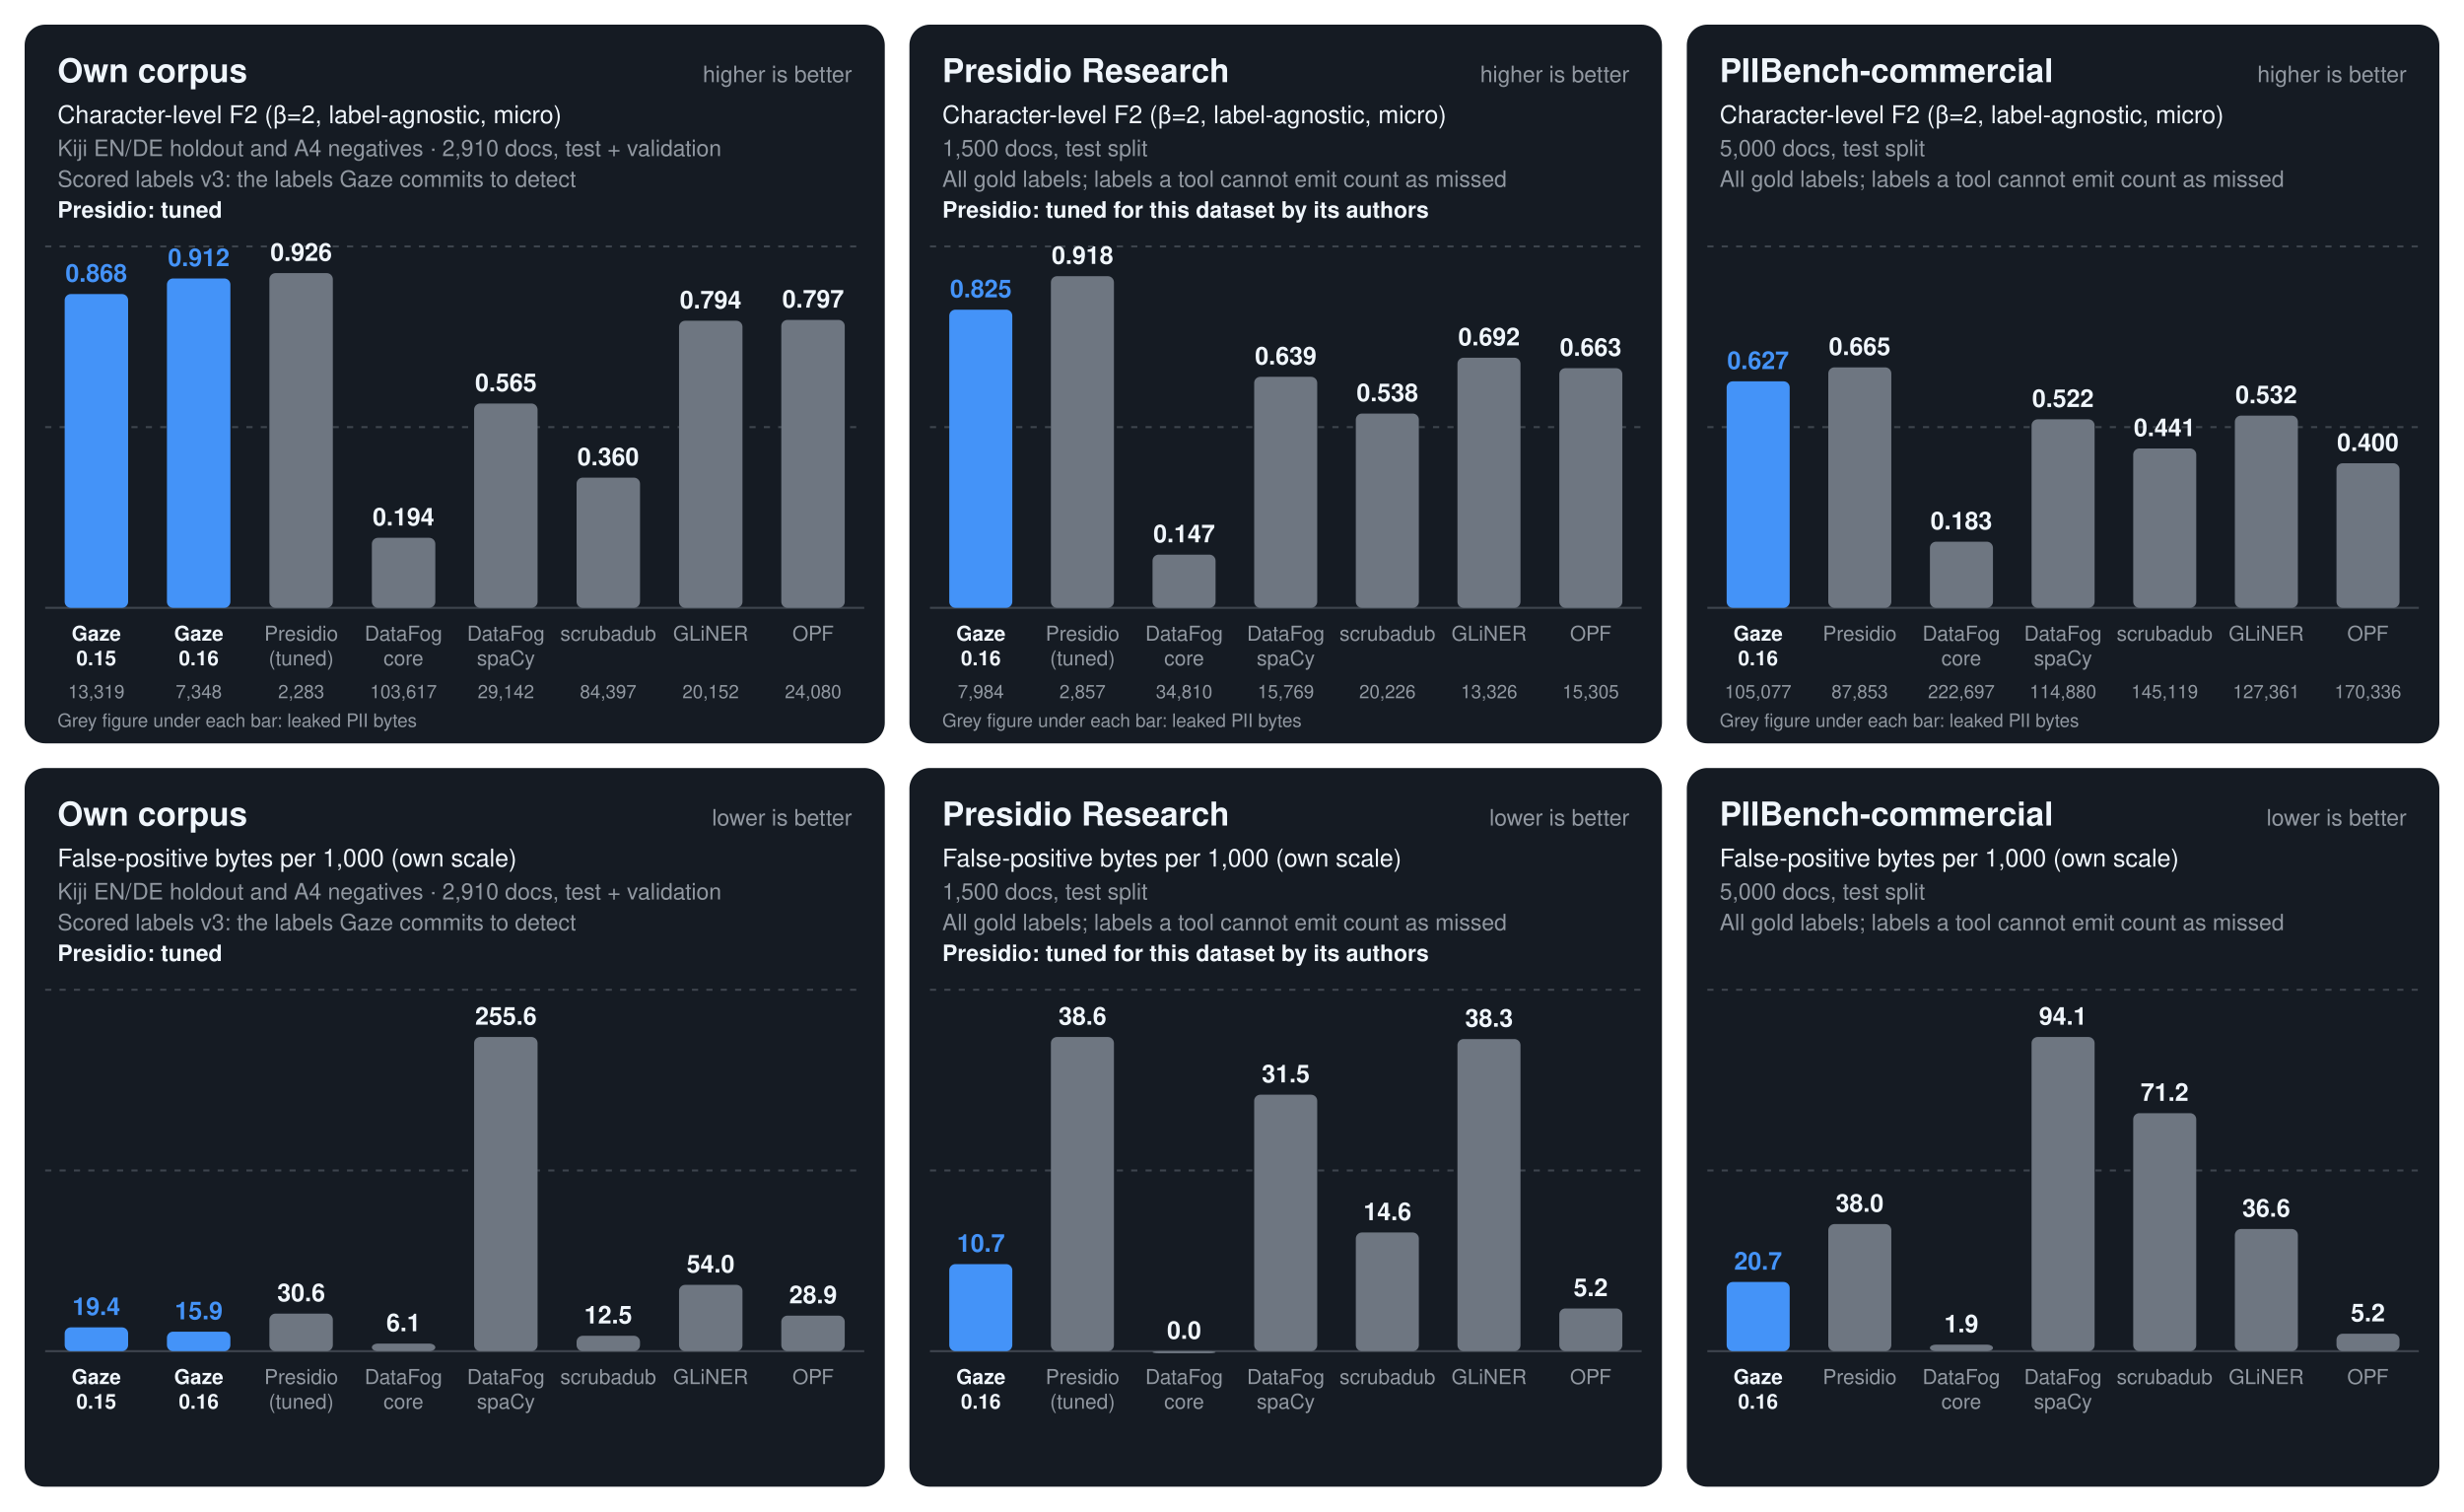
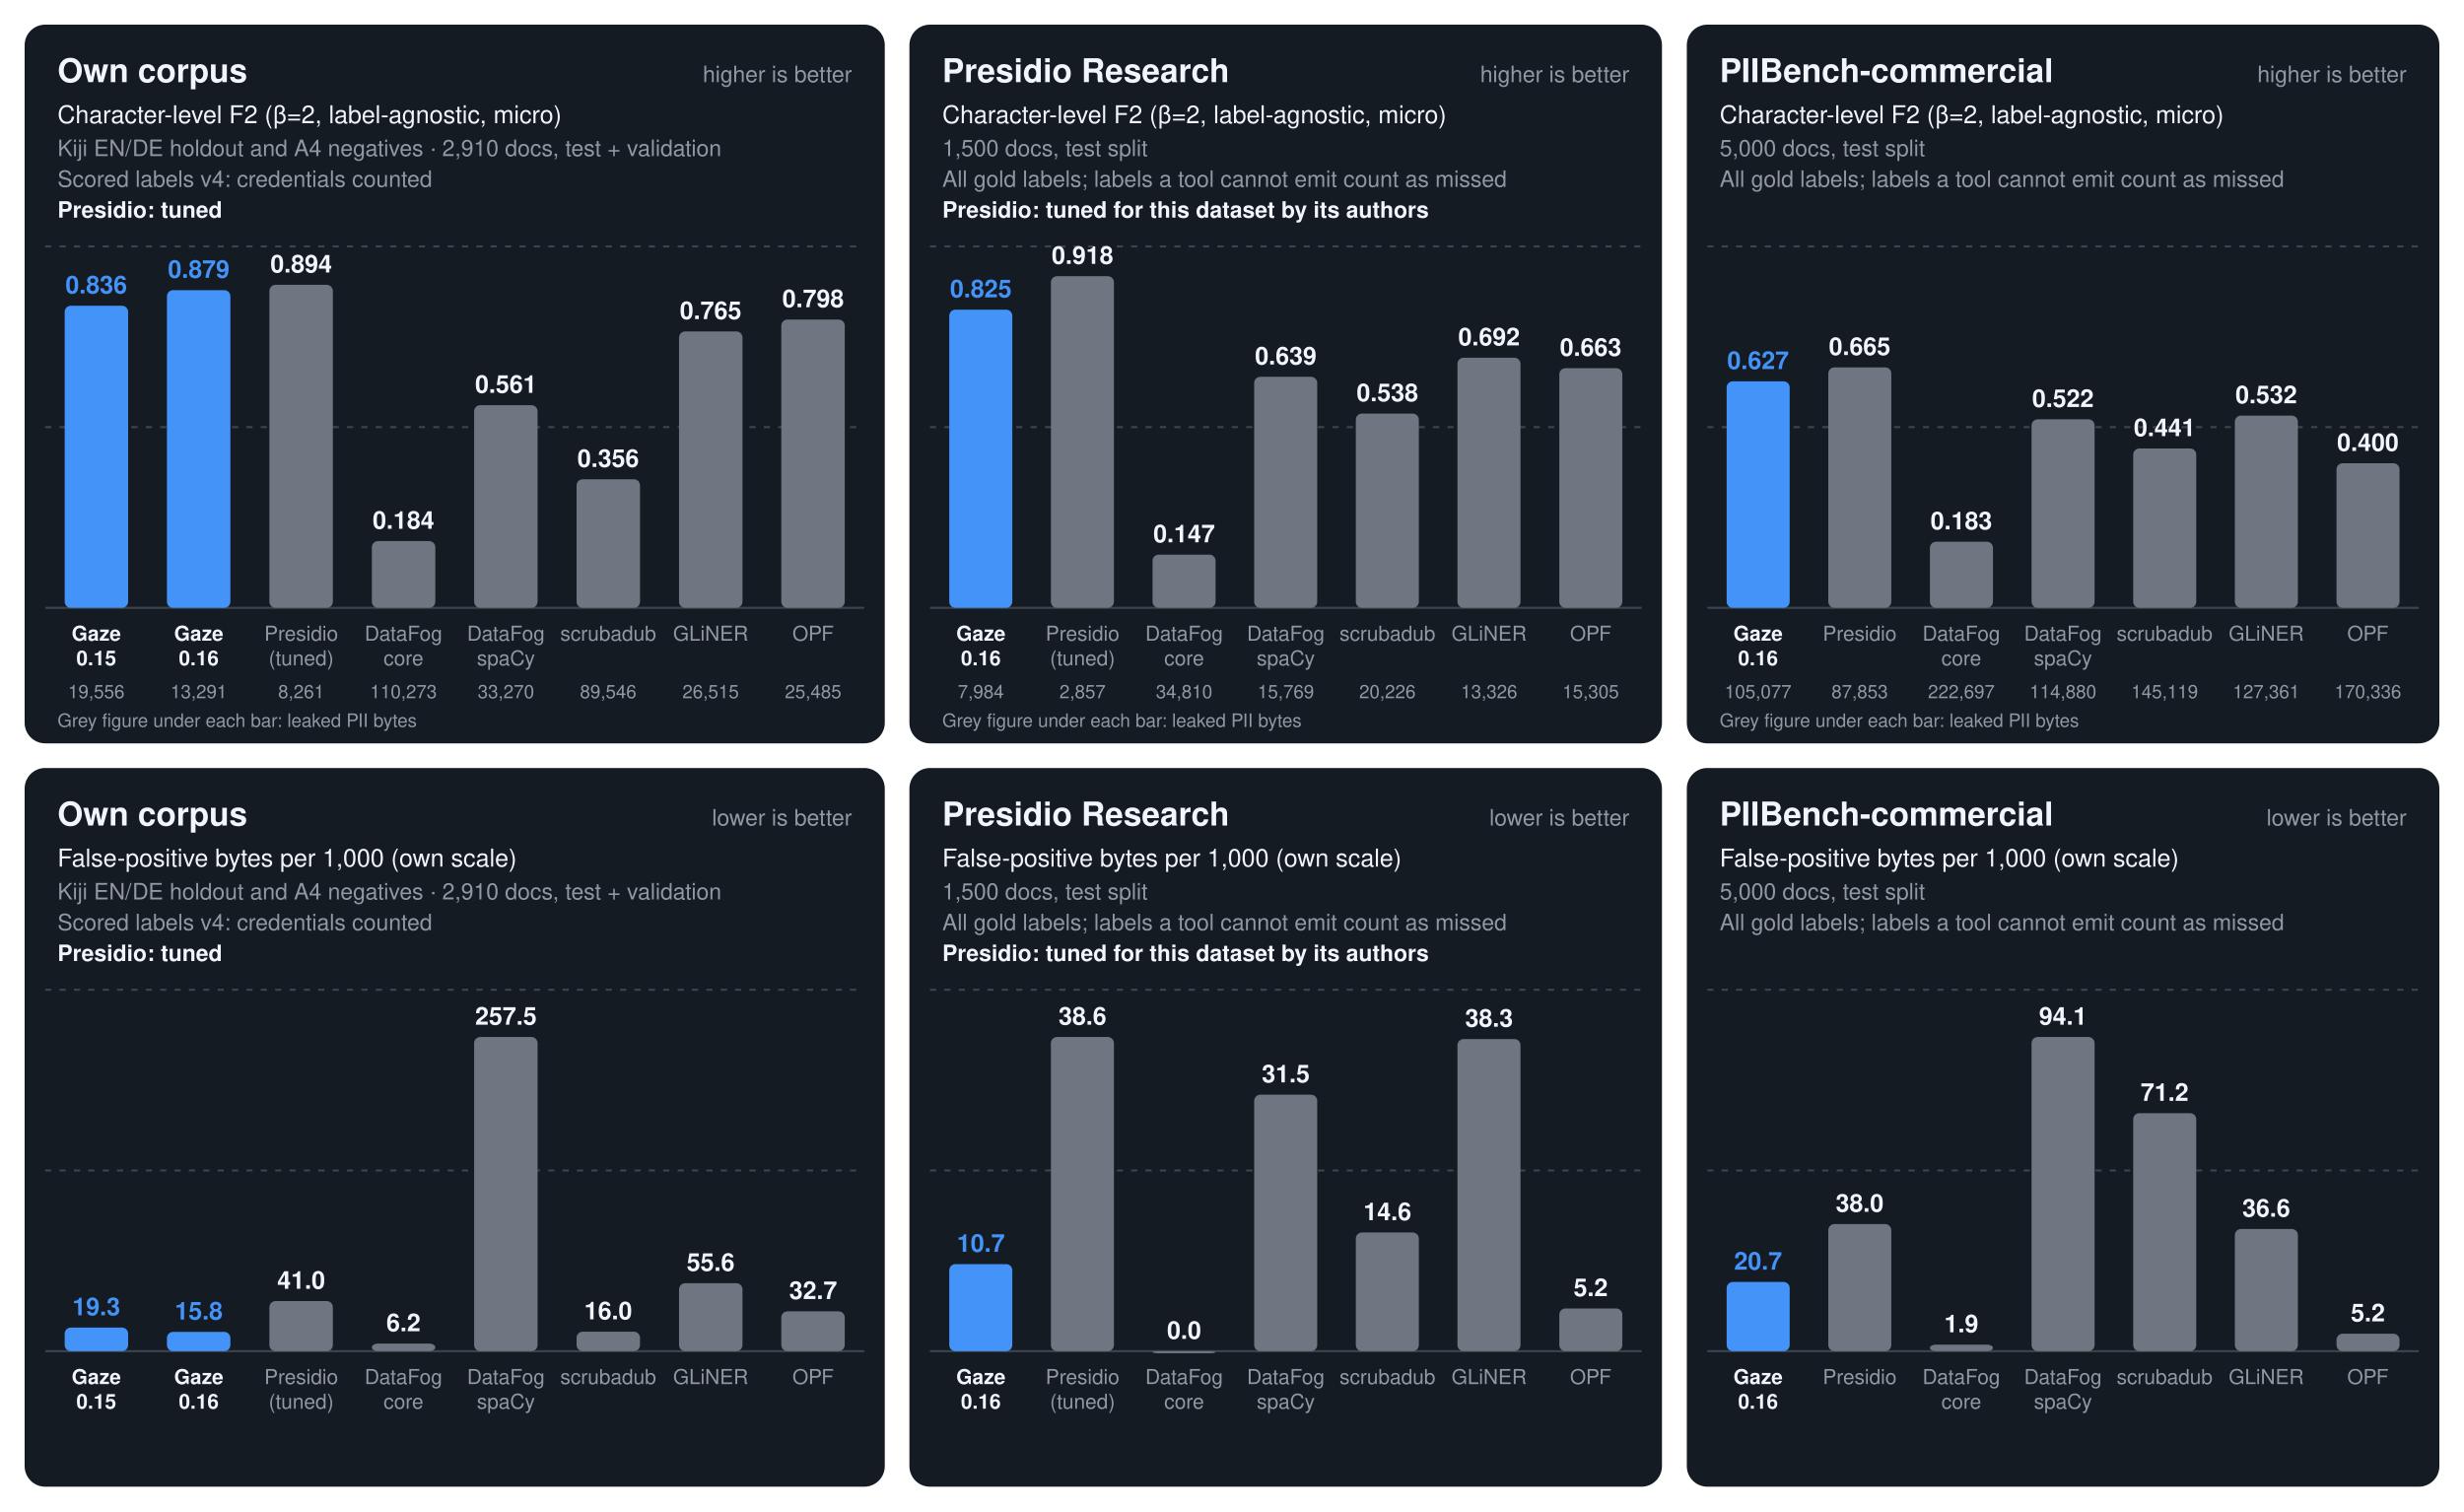
<svg xmlns="http://www.w3.org/2000/svg" viewBox="0 0 1200 736" width="1200" height="736" font-family="-apple-system,BlinkMacSystemFont,'Segoe UI',Helvetica,Arial,sans-serif" role="img" aria-label="Benchmark panels for own corpus, Presidio Research and PIIBench-commercial: character-level F2 (higher is better) with leaked PII bytes under each bar, and false-positive bytes per 1,000 bytes (lower is better), Gaze release against declared competitor configurations.">
  <rect x="12.0" y="12" width="418.9" height="350" rx="10" fill="#151b23" />
  <text x="28.0" y="40" font-size="16" font-weight="700" fill="#f0f6fc">Own corpus</text>
  <text x="414.9" y="40" font-size="11" text-anchor="end" fill="#9198a1">higher is better</text>
  <text x="28.0" y="60" font-size="12" fill="#f0f6fc">Character-level F2 (β=2, label-agnostic, micro)</text>
  <text x="28.0" y="76" font-size="11" fill="#9198a1">Kiji EN/DE holdout and A4 negatives · 2,910 docs, test + validation</text>
-   <text x="28.0" y="91" font-size="11" fill="#9198a1">Scored labels v3: the labels Gaze commits to detect</text>
+   <text x="28.0" y="91" font-size="11" fill="#9198a1">Scored labels v4: credentials counted</text>
  <text x="28.0" y="106" font-size="11" font-weight="600" fill="#f0f6fc" textLength="93.0" lengthAdjust="spacingAndGlyphs">Presidio: tuned</text>
  <line x1="22.0" x2="420.9" y1="296.0" y2="296.0" stroke="#3d444d" stroke-width="1" />
  <line x1="22.0" x2="420.9" y1="208.0" y2="208.0" stroke="#3d444d" stroke-width="1" stroke-dasharray="3 4" />
  <line x1="22.0" x2="420.9" y1="120.0" y2="120.0" stroke="#3d444d" stroke-width="1" stroke-dasharray="3 4" />
-   <rect x="31.5" y="143.2" width="30.9" height="152.8" rx="3" fill="#4493f8" />
-   <text x="46.9" y="137.2" font-size="12" font-weight="700" text-anchor="middle" fill="#4493f8">0.868</text>
+   <rect x="31.5" y="148.9" width="30.9" height="147.1" rx="3" fill="#4493f8" />
+   <text x="46.9" y="142.9" font-size="12" font-weight="700" text-anchor="middle" fill="#4493f8">0.836</text>
  <text x="46.9" y="312" font-size="10" font-weight="600" text-anchor="middle" fill="#f0f6fc">Gaze</text>
  <text x="46.9" y="324" font-size="10" font-weight="600" text-anchor="middle" fill="#f0f6fc">0.15</text>
-   <text x="46.9" y="340.0" font-size="9" text-anchor="middle" fill="#9198a1">13,319</text>
-   <rect x="81.3" y="135.6" width="30.9" height="160.4" rx="3" fill="#4493f8" />
-   <text x="96.8" y="129.6" font-size="12" font-weight="700" text-anchor="middle" fill="#4493f8">0.912</text>
+   <text x="46.9" y="340.0" font-size="9" text-anchor="middle" fill="#9198a1">19,556</text>
+   <rect x="81.3" y="141.3" width="30.9" height="154.7" rx="3" fill="#4493f8" />
+   <text x="96.8" y="135.3" font-size="12" font-weight="700" text-anchor="middle" fill="#4493f8">0.879</text>
  <text x="96.8" y="312" font-size="10" font-weight="600" text-anchor="middle" fill="#f0f6fc">Gaze</text>
  <text x="96.8" y="324" font-size="10" font-weight="600" text-anchor="middle" fill="#f0f6fc">0.16</text>
-   <text x="96.8" y="340.0" font-size="9" text-anchor="middle" fill="#9198a1">7,348</text>
-   <rect x="131.2" y="133.0" width="30.9" height="163.0" rx="3" fill="#6e7681" />
-   <text x="146.7" y="127.0" font-size="12" font-weight="700" text-anchor="middle" fill="#f0f6fc">0.926</text>
+   <text x="96.8" y="340.0" font-size="9" text-anchor="middle" fill="#9198a1">13,291</text>
+   <rect x="131.2" y="138.7" width="30.9" height="157.3" rx="3" fill="#6e7681" />
+   <text x="146.7" y="132.7" font-size="12" font-weight="700" text-anchor="middle" fill="#f0f6fc">0.894</text>
  <text x="146.7" y="312" font-size="10" font-weight="400" text-anchor="middle" fill="#9198a1" textLength="43.9" lengthAdjust="spacingAndGlyphs">Presidio</text>
  <text x="146.7" y="324" font-size="10" font-weight="400" text-anchor="middle" fill="#9198a1">(tuned)</text>
-   <text x="146.7" y="340.0" font-size="9" text-anchor="middle" fill="#9198a1">2,283</text>
-   <rect x="181.1" y="261.9" width="30.9" height="34.1" rx="3" fill="#6e7681" />
-   <text x="196.5" y="255.9" font-size="12" font-weight="700" text-anchor="middle" fill="#f0f6fc">0.194</text>
+   <text x="146.7" y="340.0" font-size="9" text-anchor="middle" fill="#9198a1">8,261</text>
+   <rect x="181.1" y="263.5" width="30.9" height="32.5" rx="3" fill="#6e7681" />
+   <text x="196.5" y="257.5" font-size="12" font-weight="700" text-anchor="middle" fill="#f0f6fc">0.184</text>
  <text x="196.5" y="312" font-size="10" font-weight="400" text-anchor="middle" fill="#9198a1">DataFog</text>
  <text x="196.5" y="324" font-size="10" font-weight="400" text-anchor="middle" fill="#9198a1">core</text>
-   <text x="196.5" y="340.0" font-size="9" text-anchor="middle" fill="#9198a1">103,617</text>
-   <rect x="230.9" y="196.5" width="30.9" height="99.5" rx="3" fill="#6e7681" />
-   <text x="246.4" y="190.5" font-size="12" font-weight="700" text-anchor="middle" fill="#f0f6fc">0.565</text>
+   <text x="196.5" y="340.0" font-size="9" text-anchor="middle" fill="#9198a1">110,273</text>
+   <rect x="230.9" y="197.3" width="30.9" height="98.7" rx="3" fill="#6e7681" />
+   <text x="246.4" y="191.3" font-size="12" font-weight="700" text-anchor="middle" fill="#f0f6fc">0.561</text>
  <text x="246.4" y="312" font-size="10" font-weight="400" text-anchor="middle" fill="#9198a1">DataFog</text>
  <text x="246.4" y="324" font-size="10" font-weight="400" text-anchor="middle" fill="#9198a1">spaCy</text>
-   <text x="246.4" y="340.0" font-size="9" text-anchor="middle" fill="#9198a1">29,142</text>
-   <rect x="280.8" y="232.6" width="30.9" height="63.4" rx="3" fill="#6e7681" />
-   <text x="296.2" y="226.6" font-size="12" font-weight="700" text-anchor="middle" fill="#f0f6fc">0.360</text>
+   <text x="246.4" y="340.0" font-size="9" text-anchor="middle" fill="#9198a1">33,270</text>
+   <rect x="280.8" y="233.4" width="30.9" height="62.6" rx="3" fill="#6e7681" />
+   <text x="296.2" y="227.4" font-size="12" font-weight="700" text-anchor="middle" fill="#f0f6fc">0.356</text>
  <text x="296.2" y="312" font-size="10" font-weight="400" text-anchor="middle" fill="#9198a1" textLength="43.9" lengthAdjust="spacingAndGlyphs">scrubadub</text>
-   <text x="296.2" y="340.0" font-size="9" text-anchor="middle" fill="#9198a1">84,397</text>
-   <rect x="330.7" y="156.2" width="30.9" height="139.8" rx="3" fill="#6e7681" />
-   <text x="346.1" y="150.2" font-size="12" font-weight="700" text-anchor="middle" fill="#f0f6fc">0.794</text>
+   <text x="296.2" y="340.0" font-size="9" text-anchor="middle" fill="#9198a1">89,546</text>
+   <rect x="330.7" y="161.4" width="30.9" height="134.6" rx="3" fill="#6e7681" />
+   <text x="346.1" y="155.4" font-size="12" font-weight="700" text-anchor="middle" fill="#f0f6fc">0.765</text>
  <text x="346.1" y="312" font-size="10" font-weight="400" text-anchor="middle" fill="#9198a1">GLiNER</text>
-   <text x="346.1" y="340.0" font-size="9" text-anchor="middle" fill="#9198a1">20,152</text>
-   <rect x="380.5" y="155.8" width="30.9" height="140.2" rx="3" fill="#6e7681" />
-   <text x="396.0" y="149.8" font-size="12" font-weight="700" text-anchor="middle" fill="#f0f6fc">0.797</text>
+   <text x="346.1" y="340.0" font-size="9" text-anchor="middle" fill="#9198a1">26,515</text>
+   <rect x="380.5" y="155.6" width="30.9" height="140.4" rx="3" fill="#6e7681" />
+   <text x="396.0" y="149.6" font-size="12" font-weight="700" text-anchor="middle" fill="#f0f6fc">0.798</text>
  <text x="396.0" y="312" font-size="10" font-weight="400" text-anchor="middle" fill="#9198a1">OPF</text>
-   <text x="396.0" y="340.0" font-size="9" text-anchor="middle" fill="#9198a1">24,080</text>
+   <text x="396.0" y="340.0" font-size="9" text-anchor="middle" fill="#9198a1">25,485</text>
  <text x="28.0" y="354" font-size="9" fill="#9198a1">Grey figure under each bar: leaked PII bytes</text>
  <rect x="442.9" y="12" width="366.5" height="350" rx="10" fill="#151b23" />
  <text x="458.9" y="40" font-size="16" font-weight="700" fill="#f0f6fc">Presidio Research</text>
  <text x="793.5" y="40" font-size="11" text-anchor="end" fill="#9198a1">higher is better</text>
  <text x="458.9" y="60" font-size="12" fill="#f0f6fc">Character-level F2 (β=2, label-agnostic, micro)</text>
  <text x="458.9" y="76" font-size="11" fill="#9198a1">1,500 docs, test split</text>
  <text x="458.9" y="91" font-size="11" fill="#9198a1">All gold labels; labels a tool cannot emit count as missed</text>
  <text x="458.9" y="106" font-size="11" font-weight="600" fill="#f0f6fc" textLength="291.4" lengthAdjust="spacingAndGlyphs">Presidio: tuned for this dataset by its authors</text>
  <line x1="452.9" x2="799.5" y1="296.0" y2="296.0" stroke="#3d444d" stroke-width="1" />
  <line x1="452.9" x2="799.5" y1="208.0" y2="208.0" stroke="#3d444d" stroke-width="1" stroke-dasharray="3 4" />
  <line x1="452.9" x2="799.5" y1="120.0" y2="120.0" stroke="#3d444d" stroke-width="1" stroke-dasharray="3 4" />
  <rect x="462.3" y="150.8" width="30.7" height="145.2" rx="3" fill="#4493f8" />
  <text x="477.7" y="144.8" font-size="12" font-weight="700" text-anchor="middle" fill="#4493f8">0.825</text>
  <text x="477.7" y="312" font-size="10" font-weight="600" text-anchor="middle" fill="#f0f6fc">Gaze</text>
  <text x="477.7" y="324" font-size="10" font-weight="600" text-anchor="middle" fill="#f0f6fc">0.16</text>
  <text x="477.7" y="340.0" font-size="9" text-anchor="middle" fill="#9198a1">7,984</text>
  <rect x="511.8" y="134.5" width="30.7" height="161.5" rx="3" fill="#6e7681" />
  <text x="527.2" y="128.5" font-size="12" font-weight="700" text-anchor="middle" fill="#f0f6fc">0.918</text>
  <text x="527.2" y="312" font-size="10" font-weight="400" text-anchor="middle" fill="#9198a1" textLength="43.5" lengthAdjust="spacingAndGlyphs">Presidio</text>
  <text x="527.2" y="324" font-size="10" font-weight="400" text-anchor="middle" fill="#9198a1">(tuned)</text>
  <text x="527.2" y="340.0" font-size="9" text-anchor="middle" fill="#9198a1">2,857</text>
  <rect x="561.3" y="270.1" width="30.7" height="25.9" rx="3" fill="#6e7681" />
  <text x="576.7" y="264.1" font-size="12" font-weight="700" text-anchor="middle" fill="#f0f6fc">0.147</text>
  <text x="576.7" y="312" font-size="10" font-weight="400" text-anchor="middle" fill="#9198a1">DataFog</text>
  <text x="576.7" y="324" font-size="10" font-weight="400" text-anchor="middle" fill="#9198a1">core</text>
  <text x="576.7" y="340.0" font-size="9" text-anchor="middle" fill="#9198a1">34,810</text>
  <rect x="610.8" y="183.5" width="30.7" height="112.5" rx="3" fill="#6e7681" />
  <text x="626.2" y="177.5" font-size="12" font-weight="700" text-anchor="middle" fill="#f0f6fc">0.639</text>
  <text x="626.2" y="312" font-size="10" font-weight="400" text-anchor="middle" fill="#9198a1">DataFog</text>
  <text x="626.2" y="324" font-size="10" font-weight="400" text-anchor="middle" fill="#9198a1">spaCy</text>
  <text x="626.2" y="340.0" font-size="9" text-anchor="middle" fill="#9198a1">15,769</text>
  <rect x="660.3" y="201.4" width="30.7" height="94.6" rx="3" fill="#6e7681" />
  <text x="675.7" y="195.4" font-size="12" font-weight="700" text-anchor="middle" fill="#f0f6fc">0.538</text>
  <text x="675.7" y="312" font-size="10" font-weight="400" text-anchor="middle" fill="#9198a1" textLength="43.5" lengthAdjust="spacingAndGlyphs">scrubadub</text>
  <text x="675.7" y="340.0" font-size="9" text-anchor="middle" fill="#9198a1">20,226</text>
  <rect x="709.8" y="174.2" width="30.7" height="121.8" rx="3" fill="#6e7681" />
  <text x="725.2" y="168.2" font-size="12" font-weight="700" text-anchor="middle" fill="#f0f6fc">0.692</text>
  <text x="725.2" y="312" font-size="10" font-weight="400" text-anchor="middle" fill="#9198a1">GLiNER</text>
  <text x="725.2" y="340.0" font-size="9" text-anchor="middle" fill="#9198a1">13,326</text>
  <rect x="759.4" y="179.3" width="30.7" height="116.7" rx="3" fill="#6e7681" />
  <text x="774.7" y="173.3" font-size="12" font-weight="700" text-anchor="middle" fill="#f0f6fc">0.663</text>
  <text x="774.7" y="312" font-size="10" font-weight="400" text-anchor="middle" fill="#9198a1">OPF</text>
  <text x="774.7" y="340.0" font-size="9" text-anchor="middle" fill="#9198a1">15,305</text>
  <text x="458.9" y="354" font-size="9" fill="#9198a1">Grey figure under each bar: leaked PII bytes</text>
  <rect x="821.5" y="12" width="366.5" height="350" rx="10" fill="#151b23" />
  <text x="837.5" y="40" font-size="16" font-weight="700" fill="#f0f6fc">PIIBench-commercial</text>
  <text x="1172.0" y="40" font-size="11" text-anchor="end" fill="#9198a1">higher is better</text>
  <text x="837.5" y="60" font-size="12" fill="#f0f6fc">Character-level F2 (β=2, label-agnostic, micro)</text>
  <text x="837.5" y="76" font-size="11" fill="#9198a1">5,000 docs, test split</text>
  <text x="837.5" y="91" font-size="11" fill="#9198a1">All gold labels; labels a tool cannot emit count as missed</text>
  <line x1="831.5" x2="1178.0" y1="296.0" y2="296.0" stroke="#3d444d" stroke-width="1" />
  <line x1="831.5" x2="1178.0" y1="208.0" y2="208.0" stroke="#3d444d" stroke-width="1" stroke-dasharray="3 4" />
  <line x1="831.5" x2="1178.0" y1="120.0" y2="120.0" stroke="#3d444d" stroke-width="1" stroke-dasharray="3 4" />
  <rect x="840.9" y="185.7" width="30.7" height="110.3" rx="3" fill="#4493f8" />
  <text x="856.2" y="179.7" font-size="12" font-weight="700" text-anchor="middle" fill="#4493f8">0.627</text>
  <text x="856.2" y="312" font-size="10" font-weight="600" text-anchor="middle" fill="#f0f6fc">Gaze</text>
  <text x="856.2" y="324" font-size="10" font-weight="600" text-anchor="middle" fill="#f0f6fc">0.16</text>
  <text x="856.2" y="340.0" font-size="9" text-anchor="middle" fill="#9198a1">105,077</text>
  <rect x="890.4" y="178.9" width="30.7" height="117.1" rx="3" fill="#6e7681" />
  <text x="905.7" y="172.9" font-size="12" font-weight="700" text-anchor="middle" fill="#f0f6fc">0.665</text>
  <text x="905.7" y="312" font-size="10" font-weight="400" text-anchor="middle" fill="#9198a1" textLength="43.5" lengthAdjust="spacingAndGlyphs">Presidio</text>
  <text x="905.7" y="340.0" font-size="9" text-anchor="middle" fill="#9198a1">87,853</text>
  <rect x="939.9" y="263.8" width="30.7" height="32.2" rx="3" fill="#6e7681" />
  <text x="955.2" y="257.8" font-size="12" font-weight="700" text-anchor="middle" fill="#f0f6fc">0.183</text>
  <text x="955.2" y="312" font-size="10" font-weight="400" text-anchor="middle" fill="#9198a1">DataFog</text>
  <text x="955.2" y="324" font-size="10" font-weight="400" text-anchor="middle" fill="#9198a1">core</text>
  <text x="955.2" y="340.0" font-size="9" text-anchor="middle" fill="#9198a1">222,697</text>
  <rect x="989.4" y="204.2" width="30.7" height="91.8" rx="3" fill="#6e7681" />
  <text x="1004.7" y="198.2" font-size="12" font-weight="700" text-anchor="middle" fill="#f0f6fc">0.522</text>
  <text x="1004.7" y="312" font-size="10" font-weight="400" text-anchor="middle" fill="#9198a1">DataFog</text>
  <text x="1004.7" y="324" font-size="10" font-weight="400" text-anchor="middle" fill="#9198a1">spaCy</text>
  <text x="1004.7" y="340.0" font-size="9" text-anchor="middle" fill="#9198a1">114,880</text>
  <rect x="1038.9" y="218.4" width="30.7" height="77.6" rx="3" fill="#6e7681" />
  <text x="1054.2" y="212.4" font-size="12" font-weight="700" text-anchor="middle" fill="#f0f6fc">0.441</text>
  <text x="1054.2" y="312" font-size="10" font-weight="400" text-anchor="middle" fill="#9198a1" textLength="43.5" lengthAdjust="spacingAndGlyphs">scrubadub</text>
  <text x="1054.2" y="340.0" font-size="9" text-anchor="middle" fill="#9198a1">145,119</text>
  <rect x="1088.4" y="202.4" width="30.7" height="93.6" rx="3" fill="#6e7681" />
  <text x="1103.7" y="196.4" font-size="12" font-weight="700" text-anchor="middle" fill="#f0f6fc">0.532</text>
  <text x="1103.7" y="312" font-size="10" font-weight="400" text-anchor="middle" fill="#9198a1">GLiNER</text>
  <text x="1103.7" y="340.0" font-size="9" text-anchor="middle" fill="#9198a1">127,361</text>
  <rect x="1137.9" y="225.6" width="30.7" height="70.4" rx="3" fill="#6e7681" />
  <text x="1153.2" y="219.6" font-size="12" font-weight="700" text-anchor="middle" fill="#f0f6fc">0.400</text>
  <text x="1153.2" y="312" font-size="10" font-weight="400" text-anchor="middle" fill="#9198a1">OPF</text>
  <text x="1153.2" y="340.0" font-size="9" text-anchor="middle" fill="#9198a1">170,336</text>
  <text x="837.5" y="354" font-size="9" fill="#9198a1">Grey figure under each bar: leaked PII bytes</text>
  <rect x="12.0" y="374" width="418.9" height="350" rx="10" fill="#151b23" />
  <text x="28.0" y="402" font-size="16" font-weight="700" fill="#f0f6fc">Own corpus</text>
  <text x="414.9" y="402" font-size="11" text-anchor="end" fill="#9198a1">lower is better</text>
  <text x="28.0" y="422" font-size="12" fill="#f0f6fc">False-positive bytes per 1,000 (own scale)</text>
  <text x="28.0" y="438" font-size="11" fill="#9198a1">Kiji EN/DE holdout and A4 negatives · 2,910 docs, test + validation</text>
-   <text x="28.0" y="453" font-size="11" fill="#9198a1">Scored labels v3: the labels Gaze commits to detect</text>
+   <text x="28.0" y="453" font-size="11" fill="#9198a1">Scored labels v4: credentials counted</text>
  <text x="28.0" y="468" font-size="11" font-weight="600" fill="#f0f6fc" textLength="93.0" lengthAdjust="spacingAndGlyphs">Presidio: tuned</text>
  <line x1="22.0" x2="420.9" y1="658.0" y2="658.0" stroke="#3d444d" stroke-width="1" />
  <line x1="22.0" x2="420.9" y1="570.0" y2="570.0" stroke="#3d444d" stroke-width="1" stroke-dasharray="3 4" />
  <line x1="22.0" x2="420.9" y1="482.0" y2="482.0" stroke="#3d444d" stroke-width="1" stroke-dasharray="3 4" />
-   <rect x="31.5" y="646.4" width="30.9" height="11.6" rx="3" fill="#4493f8" />
-   <text x="46.9" y="640.4" font-size="12" font-weight="700" text-anchor="middle" fill="#4493f8">19.4</text>
+   <rect x="31.5" y="646.5" width="30.9" height="11.5" rx="3" fill="#4493f8" />
+   <text x="46.9" y="640.5" font-size="12" font-weight="700" text-anchor="middle" fill="#4493f8">19.3</text>
  <text x="46.9" y="674" font-size="10" font-weight="600" text-anchor="middle" fill="#f0f6fc">Gaze</text>
  <text x="46.9" y="686" font-size="10" font-weight="600" text-anchor="middle" fill="#f0f6fc">0.15</text>
-   <rect x="81.3" y="648.5" width="30.9" height="9.5" rx="3" fill="#4493f8" />
-   <text x="96.8" y="642.5" font-size="12" font-weight="700" text-anchor="middle" fill="#4493f8">15.9</text>
+   <rect x="81.3" y="648.6" width="30.9" height="9.4" rx="3" fill="#4493f8" />
+   <text x="96.8" y="642.6" font-size="12" font-weight="700" text-anchor="middle" fill="#4493f8">15.8</text>
  <text x="96.8" y="674" font-size="10" font-weight="600" text-anchor="middle" fill="#f0f6fc">Gaze</text>
  <text x="96.8" y="686" font-size="10" font-weight="600" text-anchor="middle" fill="#f0f6fc">0.16</text>
-   <rect x="131.2" y="639.7" width="30.9" height="18.3" rx="3" fill="#6e7681" />
-   <text x="146.7" y="633.7" font-size="12" font-weight="700" text-anchor="middle" fill="#f0f6fc">30.6</text>
+   <rect x="131.2" y="633.6" width="30.9" height="24.4" rx="3" fill="#6e7681" />
+   <text x="146.7" y="627.6" font-size="12" font-weight="700" text-anchor="middle" fill="#f0f6fc">41.0</text>
  <text x="146.7" y="674" font-size="10" font-weight="400" text-anchor="middle" fill="#9198a1" textLength="43.9" lengthAdjust="spacingAndGlyphs">Presidio</text>
  <text x="146.7" y="686" font-size="10" font-weight="400" text-anchor="middle" fill="#9198a1">(tuned)</text>
  <rect x="181.1" y="654.3" width="30.9" height="3.7" rx="3" fill="#6e7681" />
-   <text x="196.5" y="648.3" font-size="12" font-weight="700" text-anchor="middle" fill="#f0f6fc">6.1</text>
+   <text x="196.5" y="648.3" font-size="12" font-weight="700" text-anchor="middle" fill="#f0f6fc">6.2</text>
  <text x="196.5" y="674" font-size="10" font-weight="400" text-anchor="middle" fill="#9198a1">DataFog</text>
  <text x="196.5" y="686" font-size="10" font-weight="400" text-anchor="middle" fill="#9198a1">core</text>
  <rect x="230.9" y="505.0" width="30.9" height="153.0" rx="3" fill="#6e7681" />
-   <text x="246.4" y="499.0" font-size="12" font-weight="700" text-anchor="middle" fill="#f0f6fc">255.6</text>
+   <text x="246.4" y="499.0" font-size="12" font-weight="700" text-anchor="middle" fill="#f0f6fc">257.5</text>
  <text x="246.4" y="674" font-size="10" font-weight="400" text-anchor="middle" fill="#9198a1">DataFog</text>
  <text x="246.4" y="686" font-size="10" font-weight="400" text-anchor="middle" fill="#9198a1">spaCy</text>
-   <rect x="280.8" y="650.5" width="30.9" height="7.5" rx="3" fill="#6e7681" />
-   <text x="296.2" y="644.5" font-size="12" font-weight="700" text-anchor="middle" fill="#f0f6fc">12.5</text>
+   <rect x="280.8" y="648.5" width="30.9" height="9.5" rx="3" fill="#6e7681" />
+   <text x="296.2" y="642.5" font-size="12" font-weight="700" text-anchor="middle" fill="#f0f6fc">16.0</text>
  <text x="296.2" y="674" font-size="10" font-weight="400" text-anchor="middle" fill="#9198a1" textLength="43.9" lengthAdjust="spacingAndGlyphs">scrubadub</text>
-   <rect x="330.7" y="625.7" width="30.9" height="32.3" rx="3" fill="#6e7681" />
-   <text x="346.1" y="619.7" font-size="12" font-weight="700" text-anchor="middle" fill="#f0f6fc">54.0</text>
+   <rect x="330.7" y="624.9" width="30.9" height="33.1" rx="3" fill="#6e7681" />
+   <text x="346.1" y="618.9" font-size="12" font-weight="700" text-anchor="middle" fill="#f0f6fc">55.6</text>
  <text x="346.1" y="674" font-size="10" font-weight="400" text-anchor="middle" fill="#9198a1">GLiNER</text>
-   <rect x="380.5" y="640.7" width="30.9" height="17.3" rx="3" fill="#6e7681" />
-   <text x="396.0" y="634.7" font-size="12" font-weight="700" text-anchor="middle" fill="#f0f6fc">28.9</text>
+   <rect x="380.5" y="638.6" width="30.9" height="19.4" rx="3" fill="#6e7681" />
+   <text x="396.0" y="632.6" font-size="12" font-weight="700" text-anchor="middle" fill="#f0f6fc">32.7</text>
  <text x="396.0" y="674" font-size="10" font-weight="400" text-anchor="middle" fill="#9198a1">OPF</text>
  <rect x="442.9" y="374" width="366.5" height="350" rx="10" fill="#151b23" />
  <text x="458.9" y="402" font-size="16" font-weight="700" fill="#f0f6fc">Presidio Research</text>
  <text x="793.5" y="402" font-size="11" text-anchor="end" fill="#9198a1">lower is better</text>
  <text x="458.9" y="422" font-size="12" fill="#f0f6fc">False-positive bytes per 1,000 (own scale)</text>
  <text x="458.9" y="438" font-size="11" fill="#9198a1">1,500 docs, test split</text>
  <text x="458.9" y="453" font-size="11" fill="#9198a1">All gold labels; labels a tool cannot emit count as missed</text>
  <text x="458.9" y="468" font-size="11" font-weight="600" fill="#f0f6fc" textLength="291.4" lengthAdjust="spacingAndGlyphs">Presidio: tuned for this dataset by its authors</text>
  <line x1="452.9" x2="799.5" y1="658.0" y2="658.0" stroke="#3d444d" stroke-width="1" />
  <line x1="452.9" x2="799.5" y1="570.0" y2="570.0" stroke="#3d444d" stroke-width="1" stroke-dasharray="3 4" />
  <line x1="452.9" x2="799.5" y1="482.0" y2="482.0" stroke="#3d444d" stroke-width="1" stroke-dasharray="3 4" />
  <rect x="462.3" y="615.6" width="30.7" height="42.4" rx="3" fill="#4493f8" />
  <text x="477.7" y="609.6" font-size="12" font-weight="700" text-anchor="middle" fill="#4493f8">10.7</text>
  <text x="477.7" y="674" font-size="10" font-weight="600" text-anchor="middle" fill="#f0f6fc">Gaze</text>
  <text x="477.7" y="686" font-size="10" font-weight="600" text-anchor="middle" fill="#f0f6fc">0.16</text>
  <rect x="511.8" y="505.0" width="30.7" height="153.0" rx="3" fill="#6e7681" />
  <text x="527.2" y="499.0" font-size="12" font-weight="700" text-anchor="middle" fill="#f0f6fc">38.6</text>
  <text x="527.2" y="674" font-size="10" font-weight="400" text-anchor="middle" fill="#9198a1" textLength="43.5" lengthAdjust="spacingAndGlyphs">Presidio</text>
  <text x="527.2" y="686" font-size="10" font-weight="400" text-anchor="middle" fill="#9198a1">(tuned)</text>
  <rect x="561.3" y="658.0" width="30.7" height="1.0" rx="3" fill="#6e7681" />
  <text x="576.7" y="652.0" font-size="12" font-weight="700" text-anchor="middle" fill="#f0f6fc">0.0</text>
  <text x="576.7" y="674" font-size="10" font-weight="400" text-anchor="middle" fill="#9198a1">DataFog</text>
  <text x="576.7" y="686" font-size="10" font-weight="400" text-anchor="middle" fill="#9198a1">core</text>
  <rect x="610.8" y="533.1" width="30.7" height="124.9" rx="3" fill="#6e7681" />
  <text x="626.2" y="527.1" font-size="12" font-weight="700" text-anchor="middle" fill="#f0f6fc">31.5</text>
  <text x="626.2" y="674" font-size="10" font-weight="400" text-anchor="middle" fill="#9198a1">DataFog</text>
  <text x="626.2" y="686" font-size="10" font-weight="400" text-anchor="middle" fill="#9198a1">spaCy</text>
  <rect x="660.3" y="600.2" width="30.7" height="57.8" rx="3" fill="#6e7681" />
  <text x="675.7" y="594.2" font-size="12" font-weight="700" text-anchor="middle" fill="#f0f6fc">14.6</text>
  <text x="675.7" y="674" font-size="10" font-weight="400" text-anchor="middle" fill="#9198a1" textLength="43.5" lengthAdjust="spacingAndGlyphs">scrubadub</text>
  <rect x="709.8" y="506.0" width="30.7" height="152.0" rx="3" fill="#6e7681" />
  <text x="725.2" y="500.0" font-size="12" font-weight="700" text-anchor="middle" fill="#f0f6fc">38.3</text>
  <text x="725.2" y="674" font-size="10" font-weight="400" text-anchor="middle" fill="#9198a1">GLiNER</text>
  <rect x="759.4" y="637.2" width="30.7" height="20.8" rx="3" fill="#6e7681" />
  <text x="774.7" y="631.2" font-size="12" font-weight="700" text-anchor="middle" fill="#f0f6fc">5.2</text>
  <text x="774.7" y="674" font-size="10" font-weight="400" text-anchor="middle" fill="#9198a1">OPF</text>
  <rect x="821.5" y="374" width="366.5" height="350" rx="10" fill="#151b23" />
  <text x="837.5" y="402" font-size="16" font-weight="700" fill="#f0f6fc">PIIBench-commercial</text>
  <text x="1172.0" y="402" font-size="11" text-anchor="end" fill="#9198a1">lower is better</text>
  <text x="837.5" y="422" font-size="12" fill="#f0f6fc">False-positive bytes per 1,000 (own scale)</text>
  <text x="837.5" y="438" font-size="11" fill="#9198a1">5,000 docs, test split</text>
  <text x="837.5" y="453" font-size="11" fill="#9198a1">All gold labels; labels a tool cannot emit count as missed</text>
  <line x1="831.5" x2="1178.0" y1="658.0" y2="658.0" stroke="#3d444d" stroke-width="1" />
  <line x1="831.5" x2="1178.0" y1="570.0" y2="570.0" stroke="#3d444d" stroke-width="1" stroke-dasharray="3 4" />
  <line x1="831.5" x2="1178.0" y1="482.0" y2="482.0" stroke="#3d444d" stroke-width="1" stroke-dasharray="3 4" />
  <rect x="840.9" y="624.3" width="30.7" height="33.7" rx="3" fill="#4493f8" />
  <text x="856.2" y="618.3" font-size="12" font-weight="700" text-anchor="middle" fill="#4493f8">20.7</text>
  <text x="856.2" y="674" font-size="10" font-weight="600" text-anchor="middle" fill="#f0f6fc">Gaze</text>
  <text x="856.2" y="686" font-size="10" font-weight="600" text-anchor="middle" fill="#f0f6fc">0.16</text>
  <rect x="890.4" y="596.1" width="30.7" height="61.9" rx="3" fill="#6e7681" />
  <text x="905.7" y="590.1" font-size="12" font-weight="700" text-anchor="middle" fill="#f0f6fc">38.0</text>
  <text x="905.7" y="674" font-size="10" font-weight="400" text-anchor="middle" fill="#9198a1" textLength="43.5" lengthAdjust="spacingAndGlyphs">Presidio</text>
  <rect x="939.9" y="654.8" width="30.7" height="3.2" rx="3" fill="#6e7681" />
  <text x="955.2" y="648.8" font-size="12" font-weight="700" text-anchor="middle" fill="#f0f6fc">1.9</text>
  <text x="955.2" y="674" font-size="10" font-weight="400" text-anchor="middle" fill="#9198a1">DataFog</text>
  <text x="955.2" y="686" font-size="10" font-weight="400" text-anchor="middle" fill="#9198a1">core</text>
  <rect x="989.4" y="505.0" width="30.7" height="153.0" rx="3" fill="#6e7681" />
  <text x="1004.7" y="499.0" font-size="12" font-weight="700" text-anchor="middle" fill="#f0f6fc">94.1</text>
  <text x="1004.7" y="674" font-size="10" font-weight="400" text-anchor="middle" fill="#9198a1">DataFog</text>
  <text x="1004.7" y="686" font-size="10" font-weight="400" text-anchor="middle" fill="#9198a1">spaCy</text>
  <rect x="1038.9" y="542.1" width="30.7" height="115.9" rx="3" fill="#6e7681" />
  <text x="1054.2" y="536.1" font-size="12" font-weight="700" text-anchor="middle" fill="#f0f6fc">71.2</text>
  <text x="1054.2" y="674" font-size="10" font-weight="400" text-anchor="middle" fill="#9198a1" textLength="43.5" lengthAdjust="spacingAndGlyphs">scrubadub</text>
  <rect x="1088.4" y="598.5" width="30.7" height="59.5" rx="3" fill="#6e7681" />
  <text x="1103.7" y="592.5" font-size="12" font-weight="700" text-anchor="middle" fill="#f0f6fc">36.6</text>
  <text x="1103.7" y="674" font-size="10" font-weight="400" text-anchor="middle" fill="#9198a1">GLiNER</text>
  <rect x="1137.9" y="649.5" width="30.7" height="8.5" rx="3" fill="#6e7681" />
  <text x="1153.2" y="643.5" font-size="12" font-weight="700" text-anchor="middle" fill="#f0f6fc">5.2</text>
  <text x="1153.2" y="674" font-size="10" font-weight="400" text-anchor="middle" fill="#9198a1">OPF</text>
</svg>
